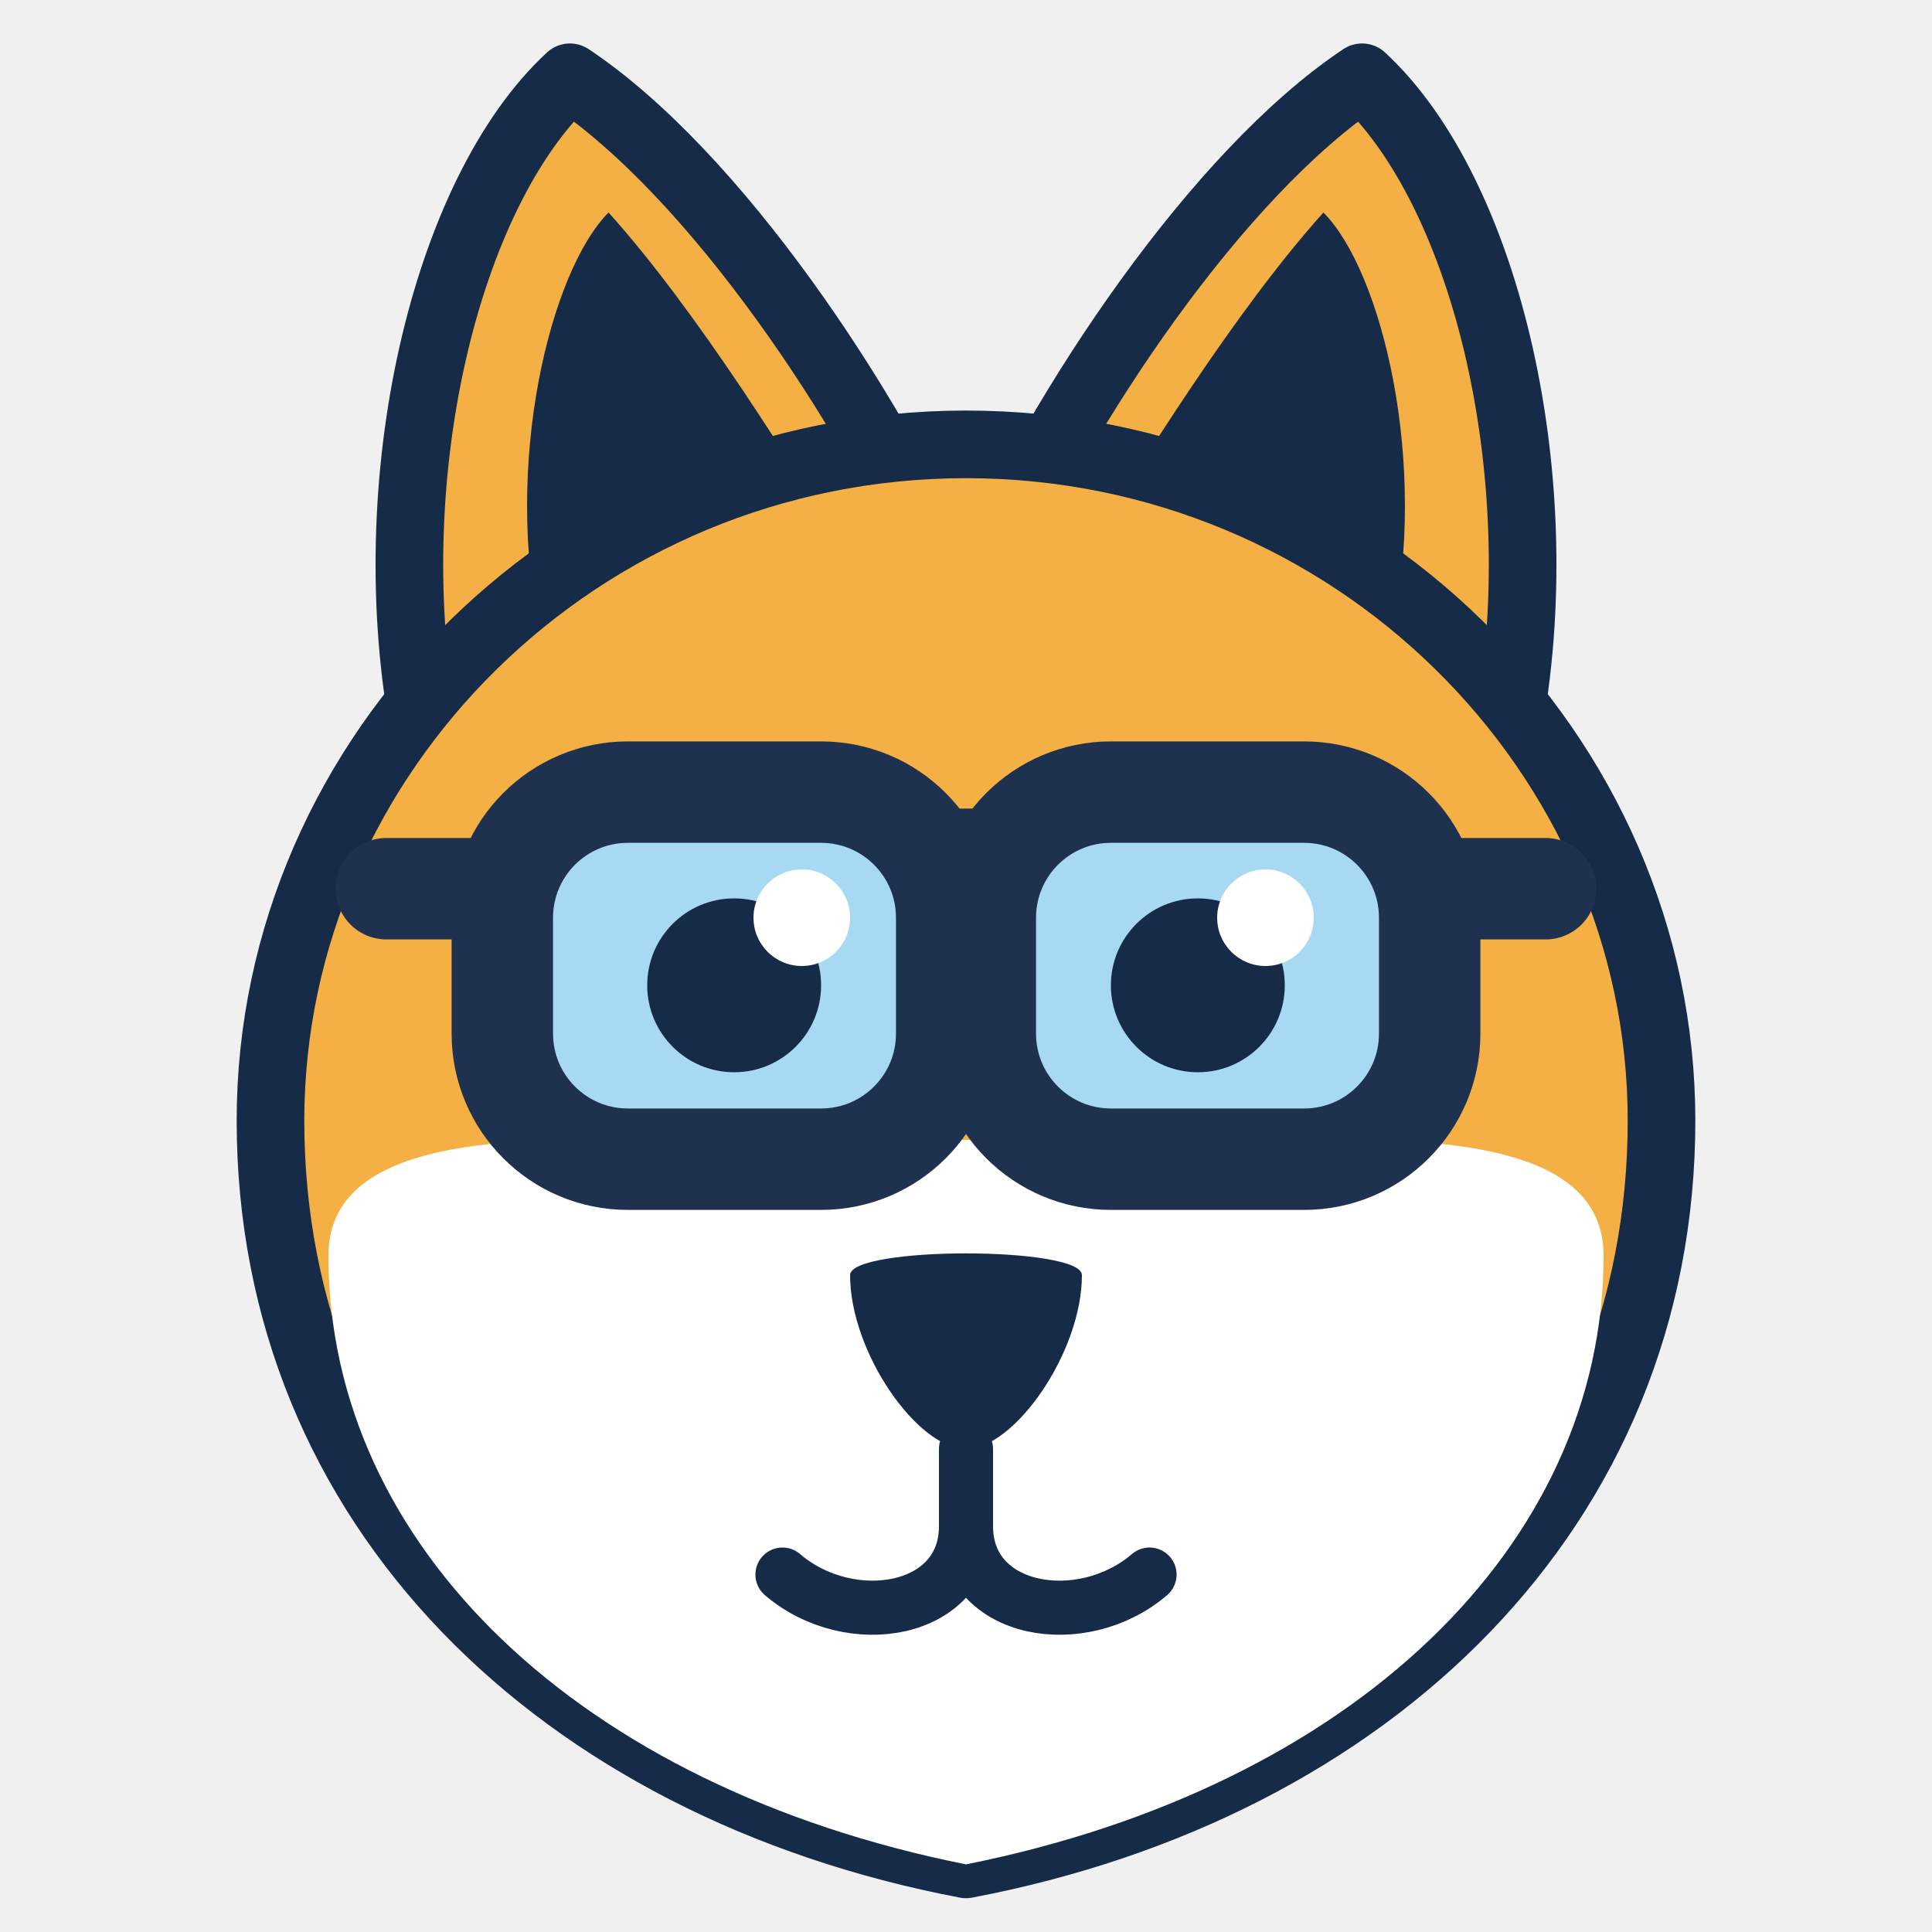
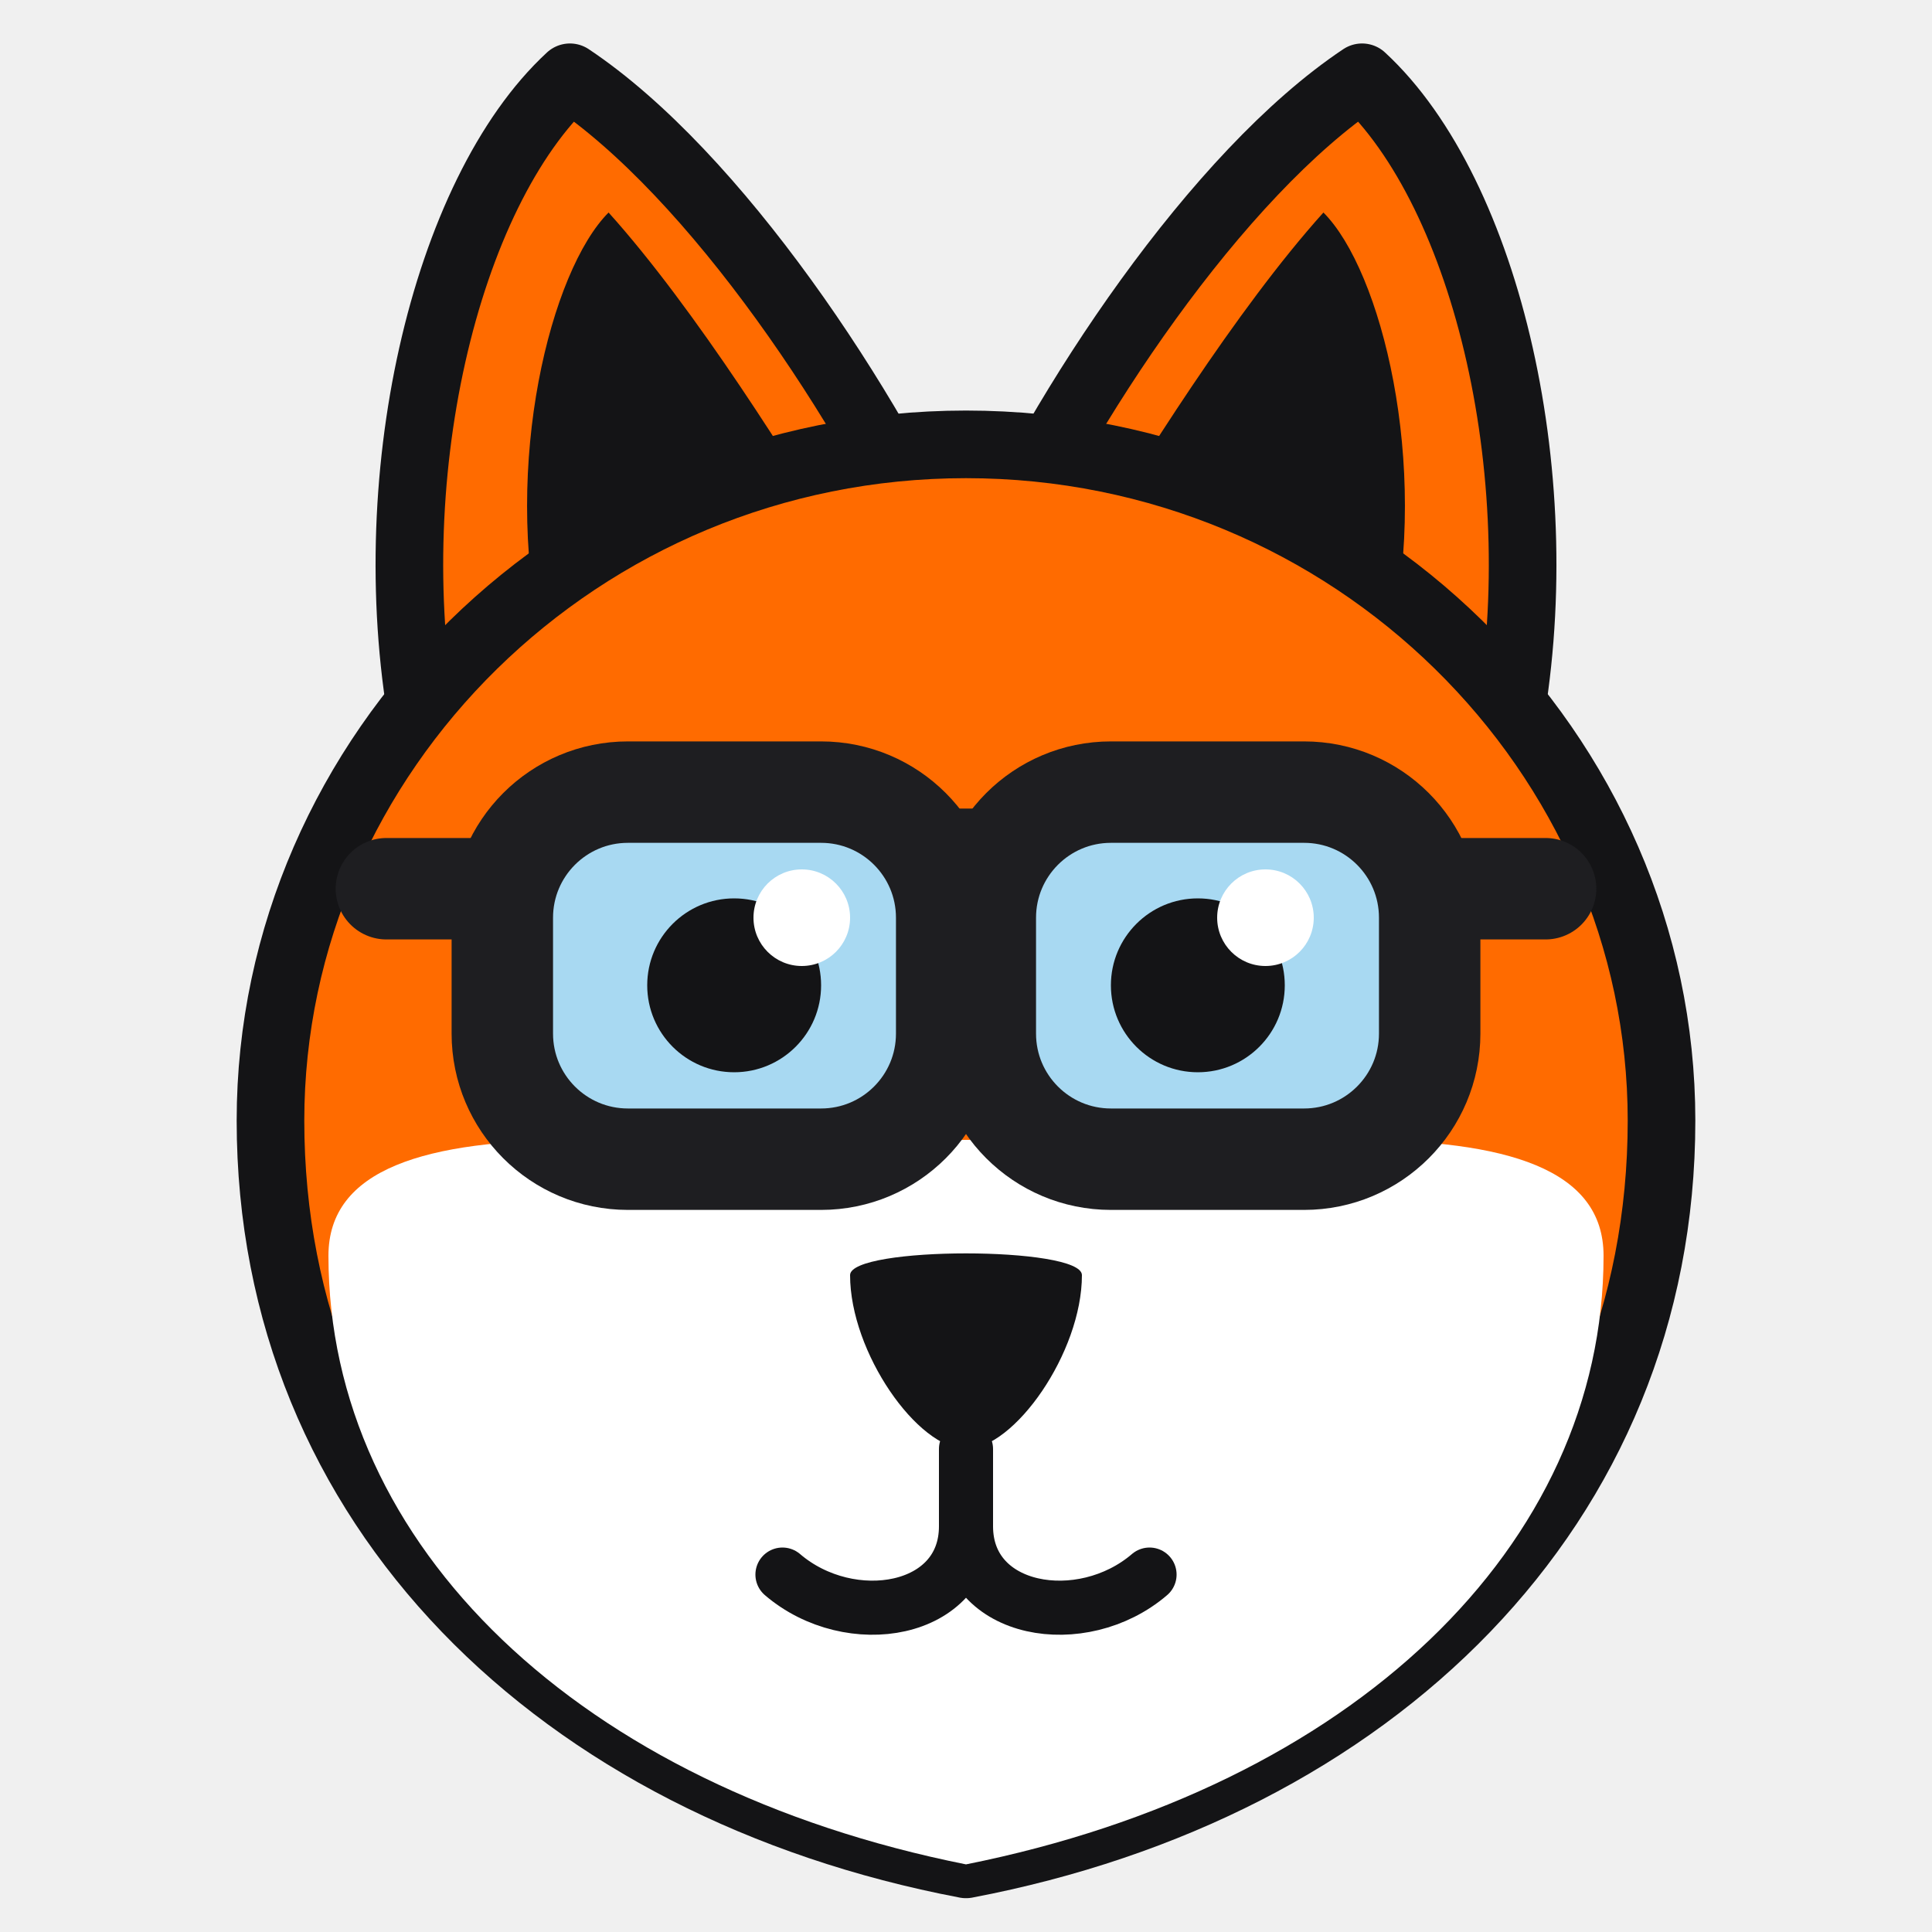
<svg xmlns="http://www.w3.org/2000/svg" viewBox="0 0 200 200" width="200" height="200" role="img" aria-label="GameFit">
-   <g stroke="#152B47" stroke-width="7" stroke-linejoin="round" stroke-linecap="round">
-     <path d="M44,76 C39,50 46,20 59,8 C74,18 90,42 98,60 Z" fill="#F4B044" />
-     <path d="M156,76 C161,50 154,20 141,8 C126,18 110,42 102,60 Z" fill="#F4B044" />
-     <path d="M56,66 C52,48 57,28 63,22 C72,32 82,48 88,58 Z" fill="#152B47" stroke="none" />
-     <path d="M144,66 C148,48 143,28 137,22 C128,32 118,48 112,58 Z" fill="#152B47" stroke="none" />
-     <path d="M100,46 C60,46 28,78 28,116 C28,156 58,185 100,193 C142,185 172,156 172,116 C172,78 140,46 100,46 Z" fill="#F4B044" />
+   <g stroke="#141416" stroke-width="7" stroke-linejoin="round" stroke-linecap="round">
+     <path d="M44,76 C39,50 46,20 59,8 C74,18 90,42 98,60 Z" fill="#FF6B00" />
+     <path d="M156,76 C161,50 154,20 141,8 C126,18 110,42 102,60 Z" fill="#FF6B00" />
+     <path d="M56,66 C52,48 57,28 63,22 C72,32 82,48 88,58 Z" fill="#141416" stroke="none" />
+     <path d="M144,66 C148,48 143,28 137,22 C128,32 118,48 112,58 Z" fill="#141416" stroke="none" />
+     <path d="M100,46 C60,46 28,78 28,116 C28,156 58,185 100,193 C142,185 172,156 172,116 C172,78 140,46 100,46 Z" fill="#FF6B00" />
    <path d="M34,130 C34,121 44,118 60,118 L140,118 C156,118 166,121 166,130 C166,160 140,185 100,193 C60,185 34,160 34,130 Z" fill="#FFFFFF" stroke="none" />
-     <path d="M40,92 L52,92" fill="none" stroke="#1E3250" stroke-width="10.5" />
-     <path d="M148,92 L160,92" fill="none" stroke="#1E3250" stroke-width="10.5" />
-     <path d="M97,90 L103,90" fill="none" stroke="#1E3250" stroke-width="12.6" />
-     <rect x="52" y="82" width="46" height="38" rx="13" fill="#A8D9F2" stroke="#1E3250" stroke-width="10.5" />
-     <rect x="102" y="82" width="46" height="38" rx="13" fill="#A8D9F2" stroke="#1E3250" stroke-width="10.5" />
-     <circle cx="76" cy="102" r="9" fill="#152B47" stroke="none" />
-     <circle cx="124" cy="102" r="9" fill="#152B47" stroke="none" />
+     <path d="M40,92 L52,92" fill="none" stroke="#1E1E21" stroke-width="10.5" />
+     <path d="M148,92 L160,92" fill="none" stroke="#1E1E21" stroke-width="10.5" />
+     <path d="M97,90 L103,90" fill="none" stroke="#1E1E21" stroke-width="12.6" />
+     <rect x="52" y="82" width="46" height="38" rx="13" fill="#A8D9F2" stroke="#1E1E21" stroke-width="10.5" />
+     <rect x="102" y="82" width="46" height="38" rx="13" fill="#A8D9F2" stroke="#1E1E21" stroke-width="10.5" />
+     <circle cx="76" cy="102" r="9" fill="#141416" stroke="none" />
+     <circle cx="124" cy="102" r="9" fill="#141416" stroke="none" />
    <circle cx="83" cy="95" r="5" fill="#FFFFFF" stroke="none" />
    <circle cx="131" cy="95" r="5" fill="#FFFFFF" stroke="none" />
-     <path d="M88,132 C88,129 112,129 112,132 C112,140 105,150 100,150 C95,150 88,140 88,132 Z" fill="#152B47" stroke="none" />
-     <path d="M100,150 L100,158" fill="none" stroke="#152B47" stroke-width="5.6" />
-     <path d="M100,158 C100,167 88,169 81,163" fill="none" stroke="#152B47" stroke-width="5.6" />
-     <path d="M100,158 C100,167 112,169 119,163" fill="none" stroke="#152B47" stroke-width="5.6" />
+     <path d="M88,132 C88,129 112,129 112,132 C112,140 105,150 100,150 C95,150 88,140 88,132 Z" fill="#141416" stroke="none" />
+     <path d="M100,150 L100,158" fill="none" stroke="#141416" stroke-width="5.6" />
+     <path d="M100,158 C100,167 88,169 81,163" fill="none" stroke="#141416" stroke-width="5.6" />
+     <path d="M100,158 C100,167 112,169 119,163" fill="none" stroke="#141416" stroke-width="5.6" />
  </g>
</svg>
